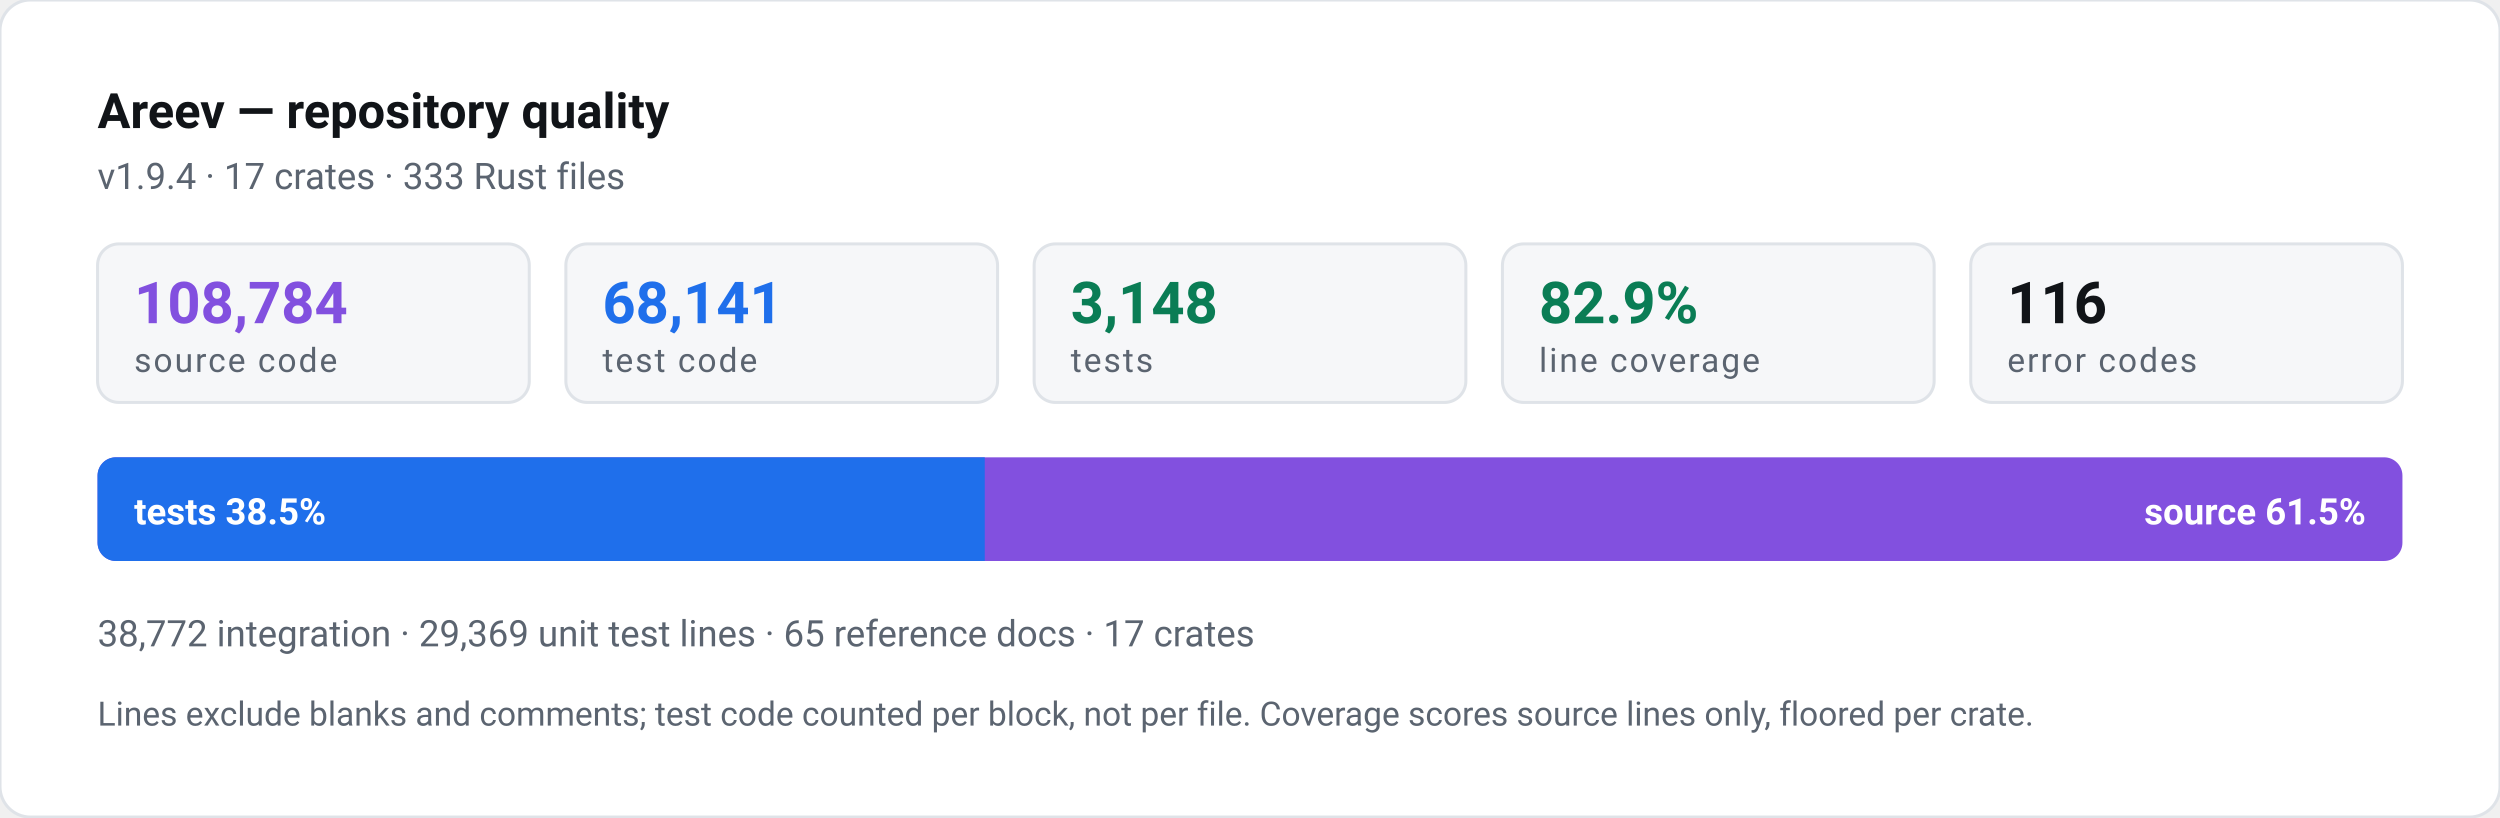
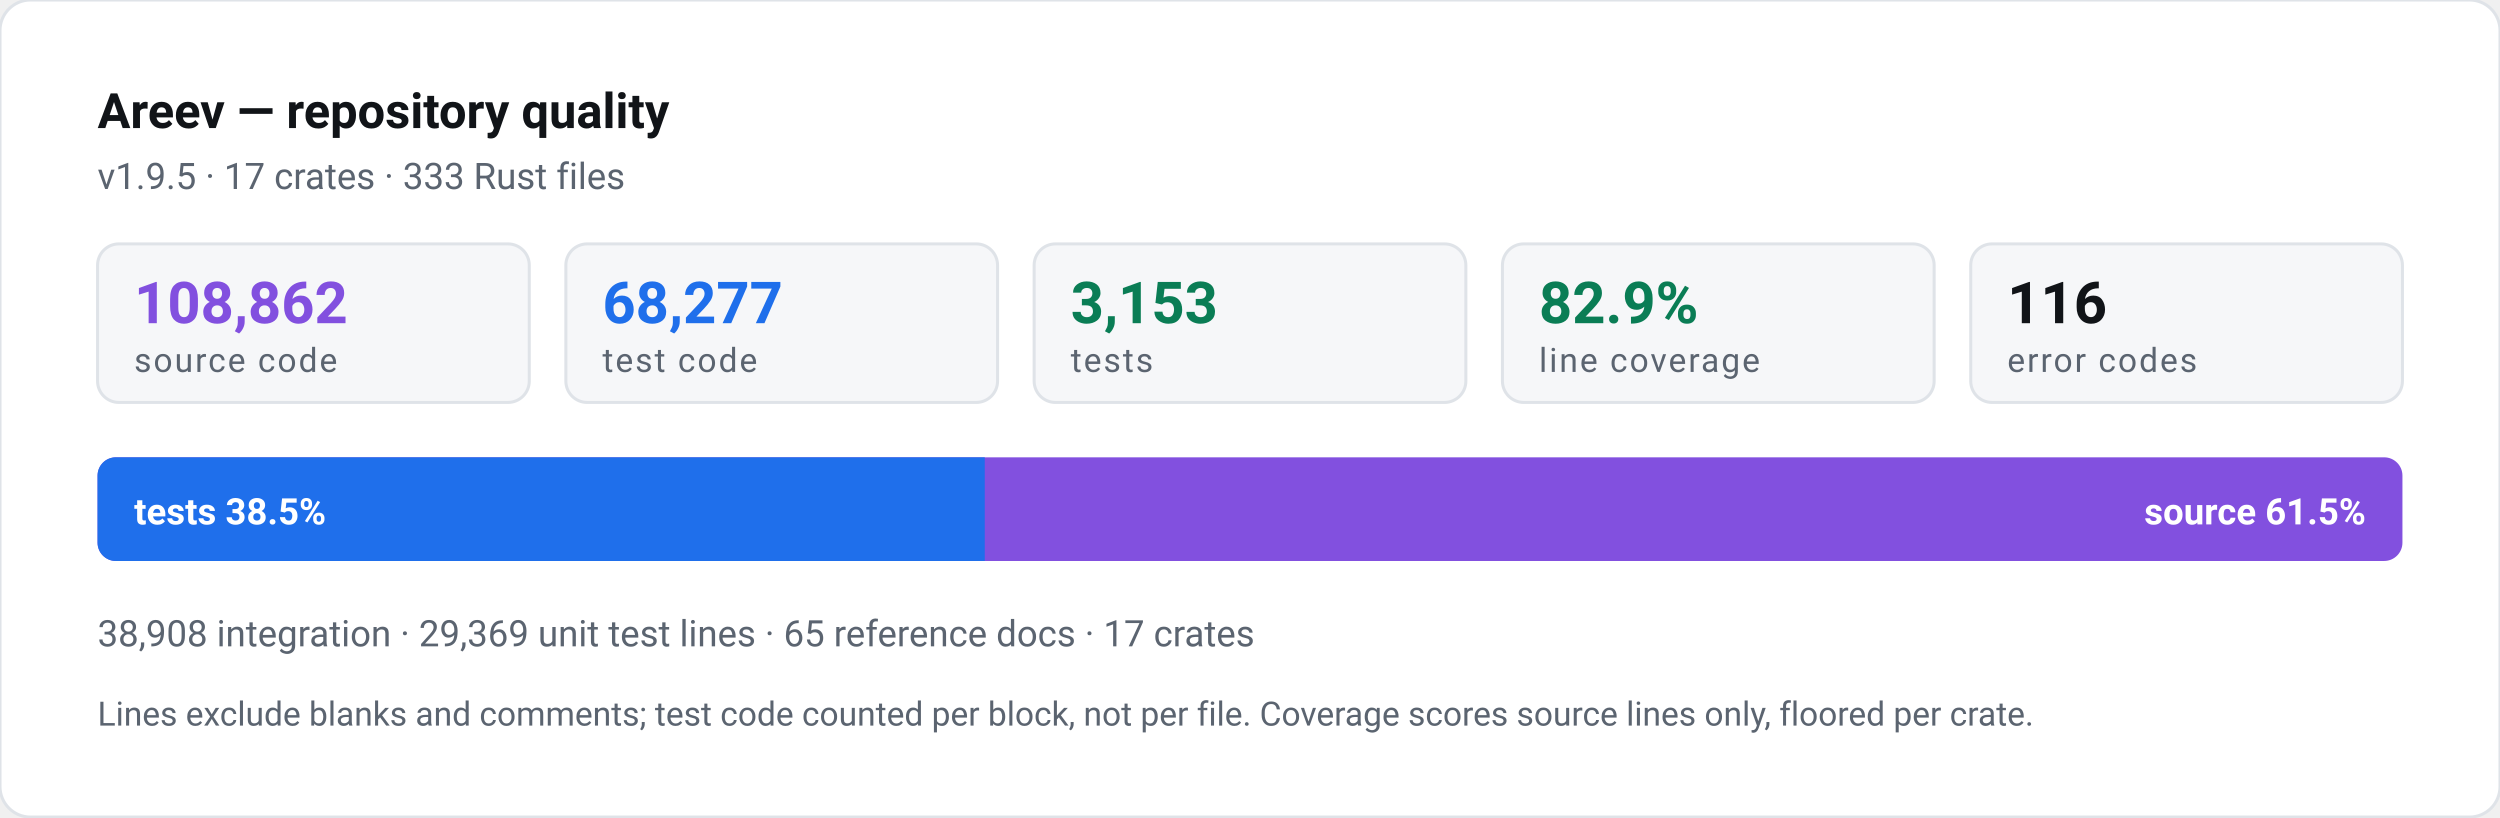
- <svg xmlns="http://www.w3.org/2000/svg" width="820" height="268" viewBox="0 0 820 268" role="img" aria-label="Areev repository quality: 68,141 lines of test code against 108,784 lines of source, 3,148 tests, 82.9% line coverage">
+ <svg xmlns="http://www.w3.org/2000/svg" width="820" height="268" viewBox="0 0 820 268" role="img" aria-label="Areev repository quality: 68,277 lines of test code against 108,862 lines of source, 3,153 tests, 82.9% line coverage">
  <style>text{font-family:ui-sans-serif,-apple-system,"Segoe UI",Roboto,Helvetica,Arial,sans-serif}.n{font-weight:700;font-variant-numeric:tabular-nums}.l{font-size:11px;letter-spacing:.06em;text-transform:uppercase}</style>
  <rect width="820" height="268" rx="10" fill="#ffffff" stroke="#dfe3e8" />
  <text x="32" y="42" class="n" font-size="16" fill="#111418">Areev — repository quality</text>
-   <text x="32" y="62" font-size="12" fill="#5b6470">v1.9.4 · 17 crates · 333 Rust files</text>
+   <text x="32" y="62" font-size="12" fill="#5b6470">v1.9.5 · 17 crates · 333 Rust files</text>
  <rect x="32.0" y="80" width="141.6" height="52" rx="7" fill="#f6f7f9" stroke="#dfe3e8" />
-   <text x="44.0" y="106" class="n" font-size="19" fill="#8250df">108,784</text>
+   <text x="44.0" y="106" class="n" font-size="19" fill="#8250df">108,862</text>
  <text x="44.0" y="122" class="l" fill="#5b6470">source code</text>
  <rect x="185.6" y="80" width="141.6" height="52" rx="7" fill="#f6f7f9" stroke="#dfe3e8" />
-   <text x="197.6" y="106" class="n" font-size="19" fill="#1f6feb">68,141</text>
+   <text x="197.6" y="106" class="n" font-size="19" fill="#1f6feb">68,277</text>
  <text x="197.6" y="122" class="l" fill="#5b6470">test code</text>
  <rect x="339.2" y="80" width="141.6" height="52" rx="7" fill="#f6f7f9" stroke="#dfe3e8" />
-   <text x="351.2" y="106" class="n" font-size="19" fill="#0a7d55">3,148</text>
+   <text x="351.2" y="106" class="n" font-size="19" fill="#0a7d55">3,153</text>
  <text x="351.2" y="122" class="l" fill="#5b6470">tests</text>
  <rect x="492.8" y="80" width="141.6" height="52" rx="7" fill="#f6f7f9" stroke="#dfe3e8" />
  <text x="504.8" y="106" class="n" font-size="19" fill="#0a7d55">82.9%</text>
  <text x="504.8" y="122" class="l" fill="#5b6470">line coverage</text>
  <rect x="646.4" y="80" width="141.6" height="52" rx="7" fill="#f6f7f9" stroke="#dfe3e8" />
  <text x="658.4" y="106" class="n" font-size="19" fill="#111418">116</text>
  <text x="658.4" y="122" class="l" fill="#5b6470">error codes</text>
  <rect x="32" y="150" width="756" height="34" rx="6" fill="#8250df" />
  <path d="M32 156a6 6 0 0 1 6-6h285v34h-285a6 6 0 0 1-6-6z" fill="#1f6feb" />
  <text x="44" y="172" class="n" font-size="12" fill="#ffffff">tests 38.5%</text>
  <text x="776" y="172" class="n" font-size="12" fill="#ffffff" text-anchor="end">source 61.5%</text>
-   <text x="32" y="212" font-size="12" fill="#5b6470">38,772 integration · 29,369 unit test lines · 65 reference docs · 17 crates</text>
+   <text x="32" y="212" font-size="12" fill="#5b6470">38,908 integration · 29,369 unit test lines · 65 reference docs · 17 crates</text>
  <text x="32" y="238" font-size="11" fill="#5b6470">Lines exclude blanks and comments; test code counted per block, not per file. Coverage scores source lines only, floored per crate.</text>
</svg>
